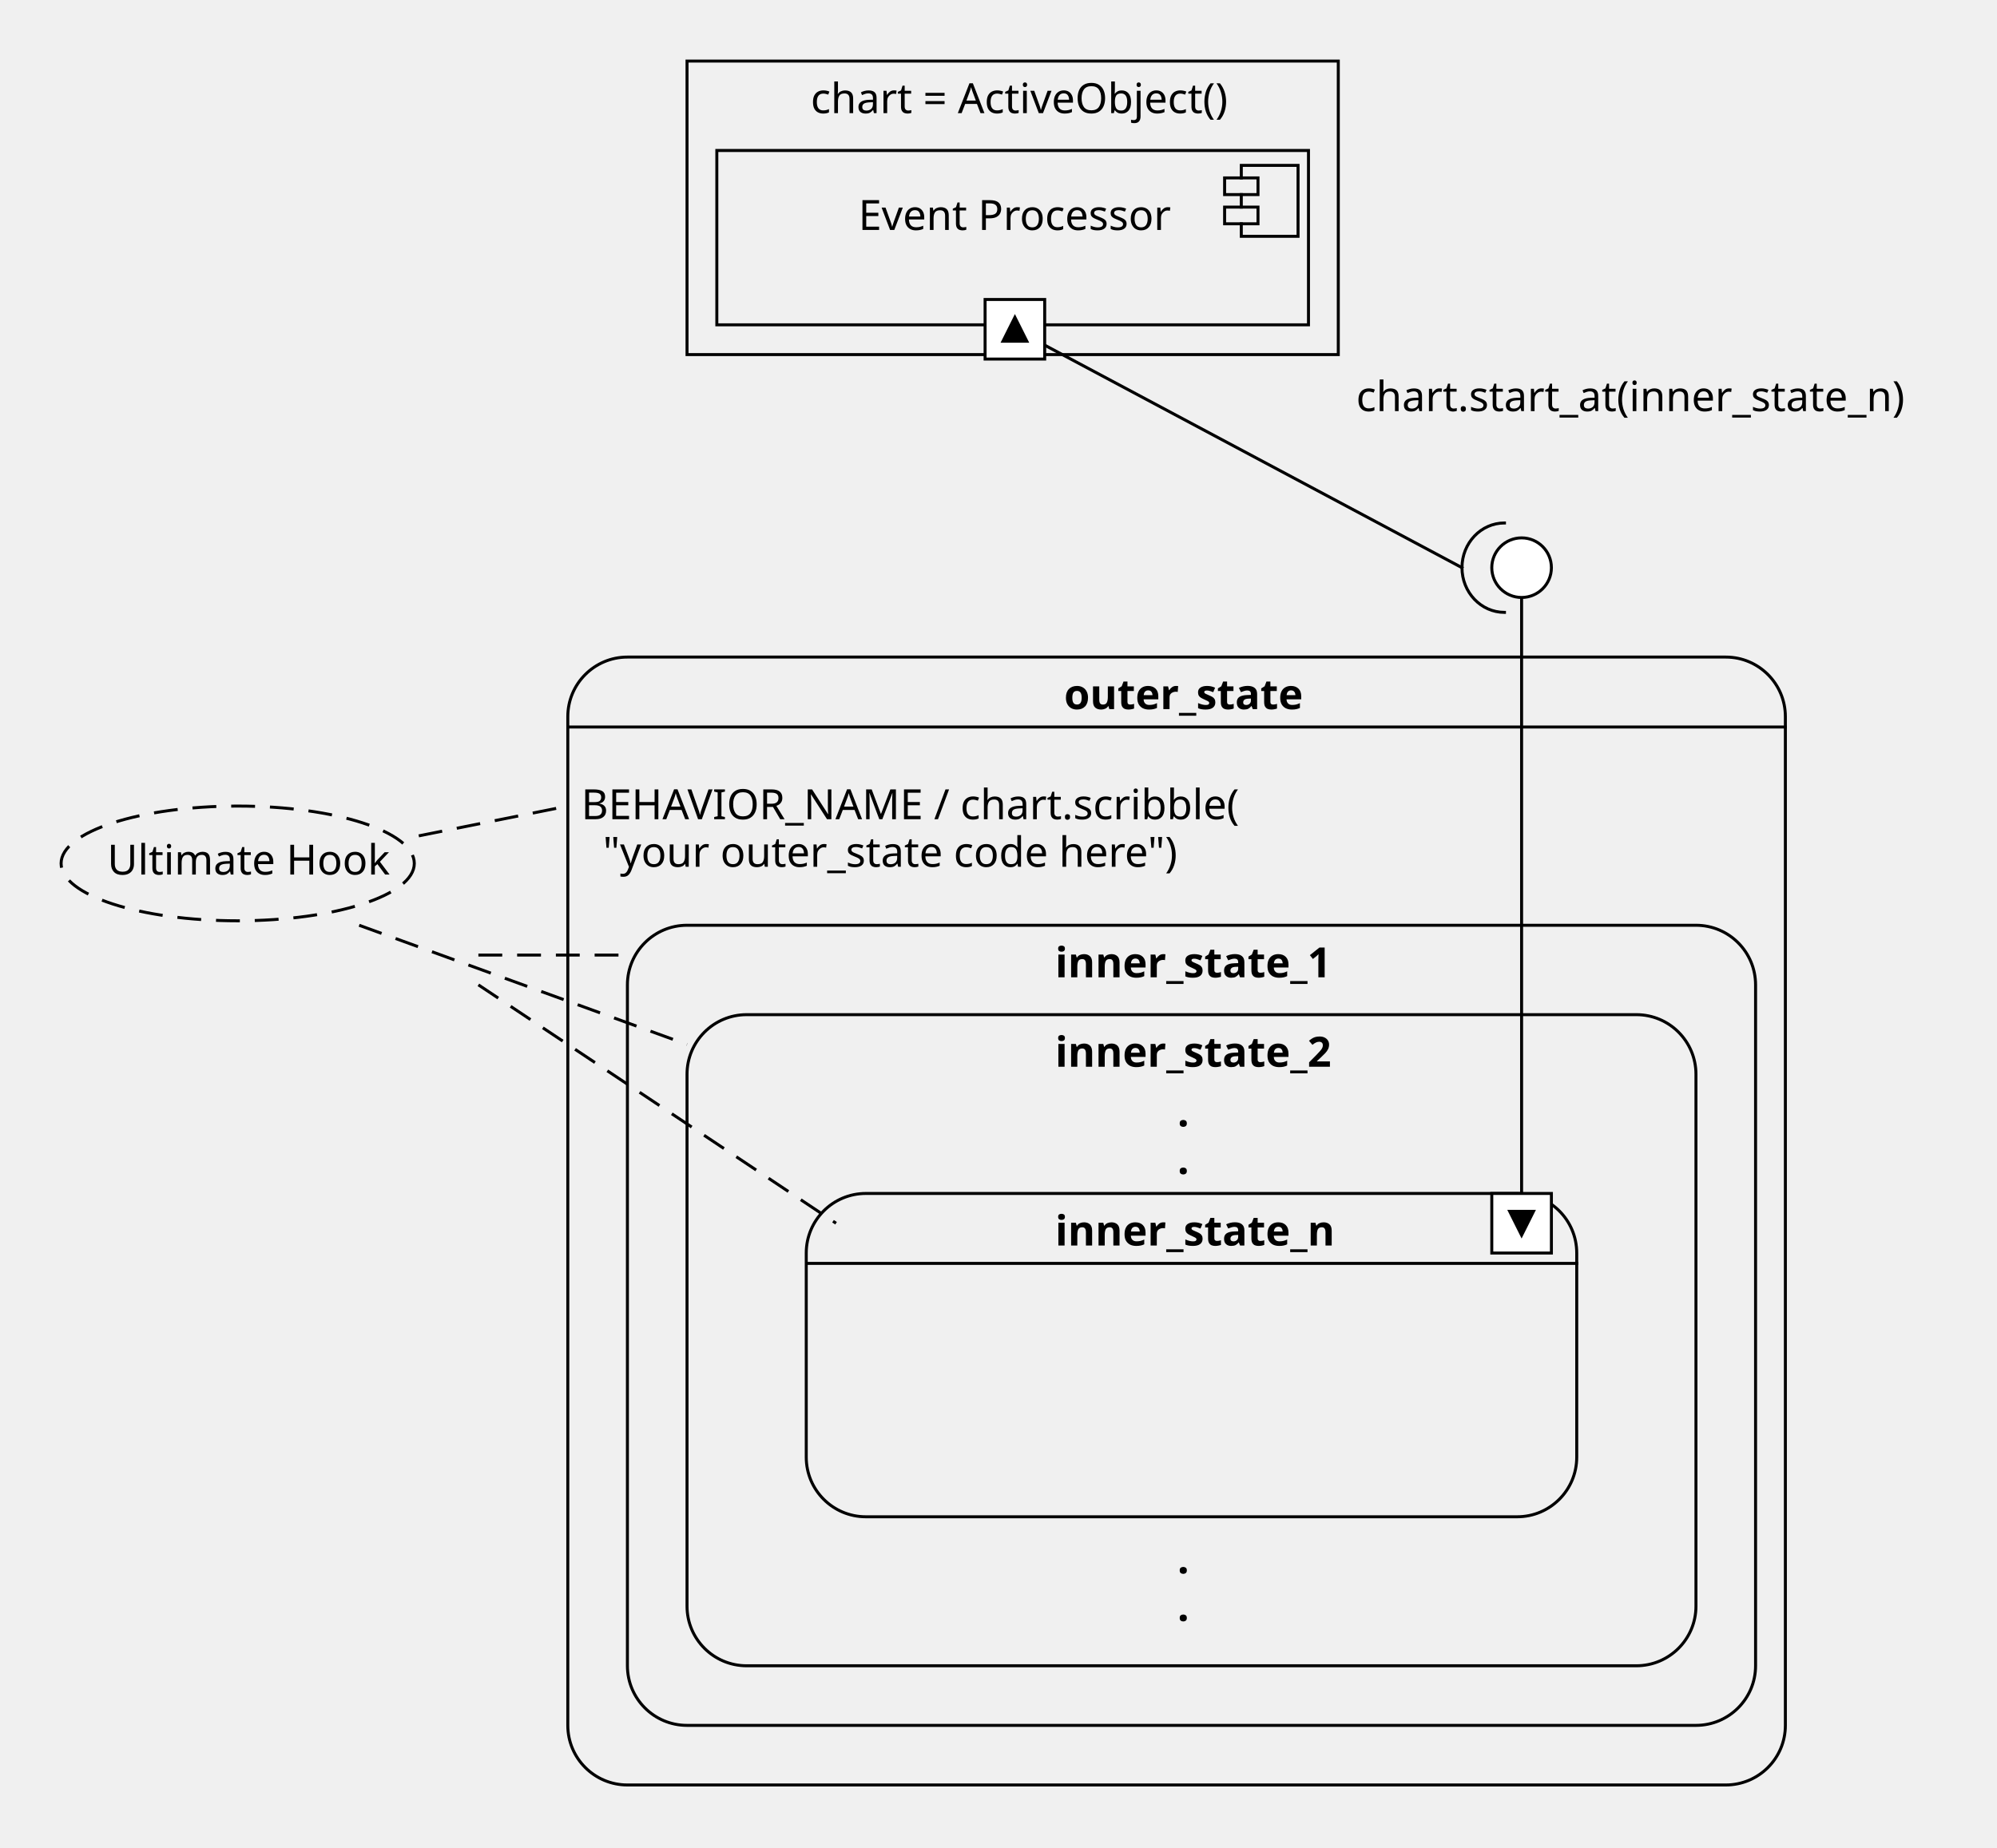
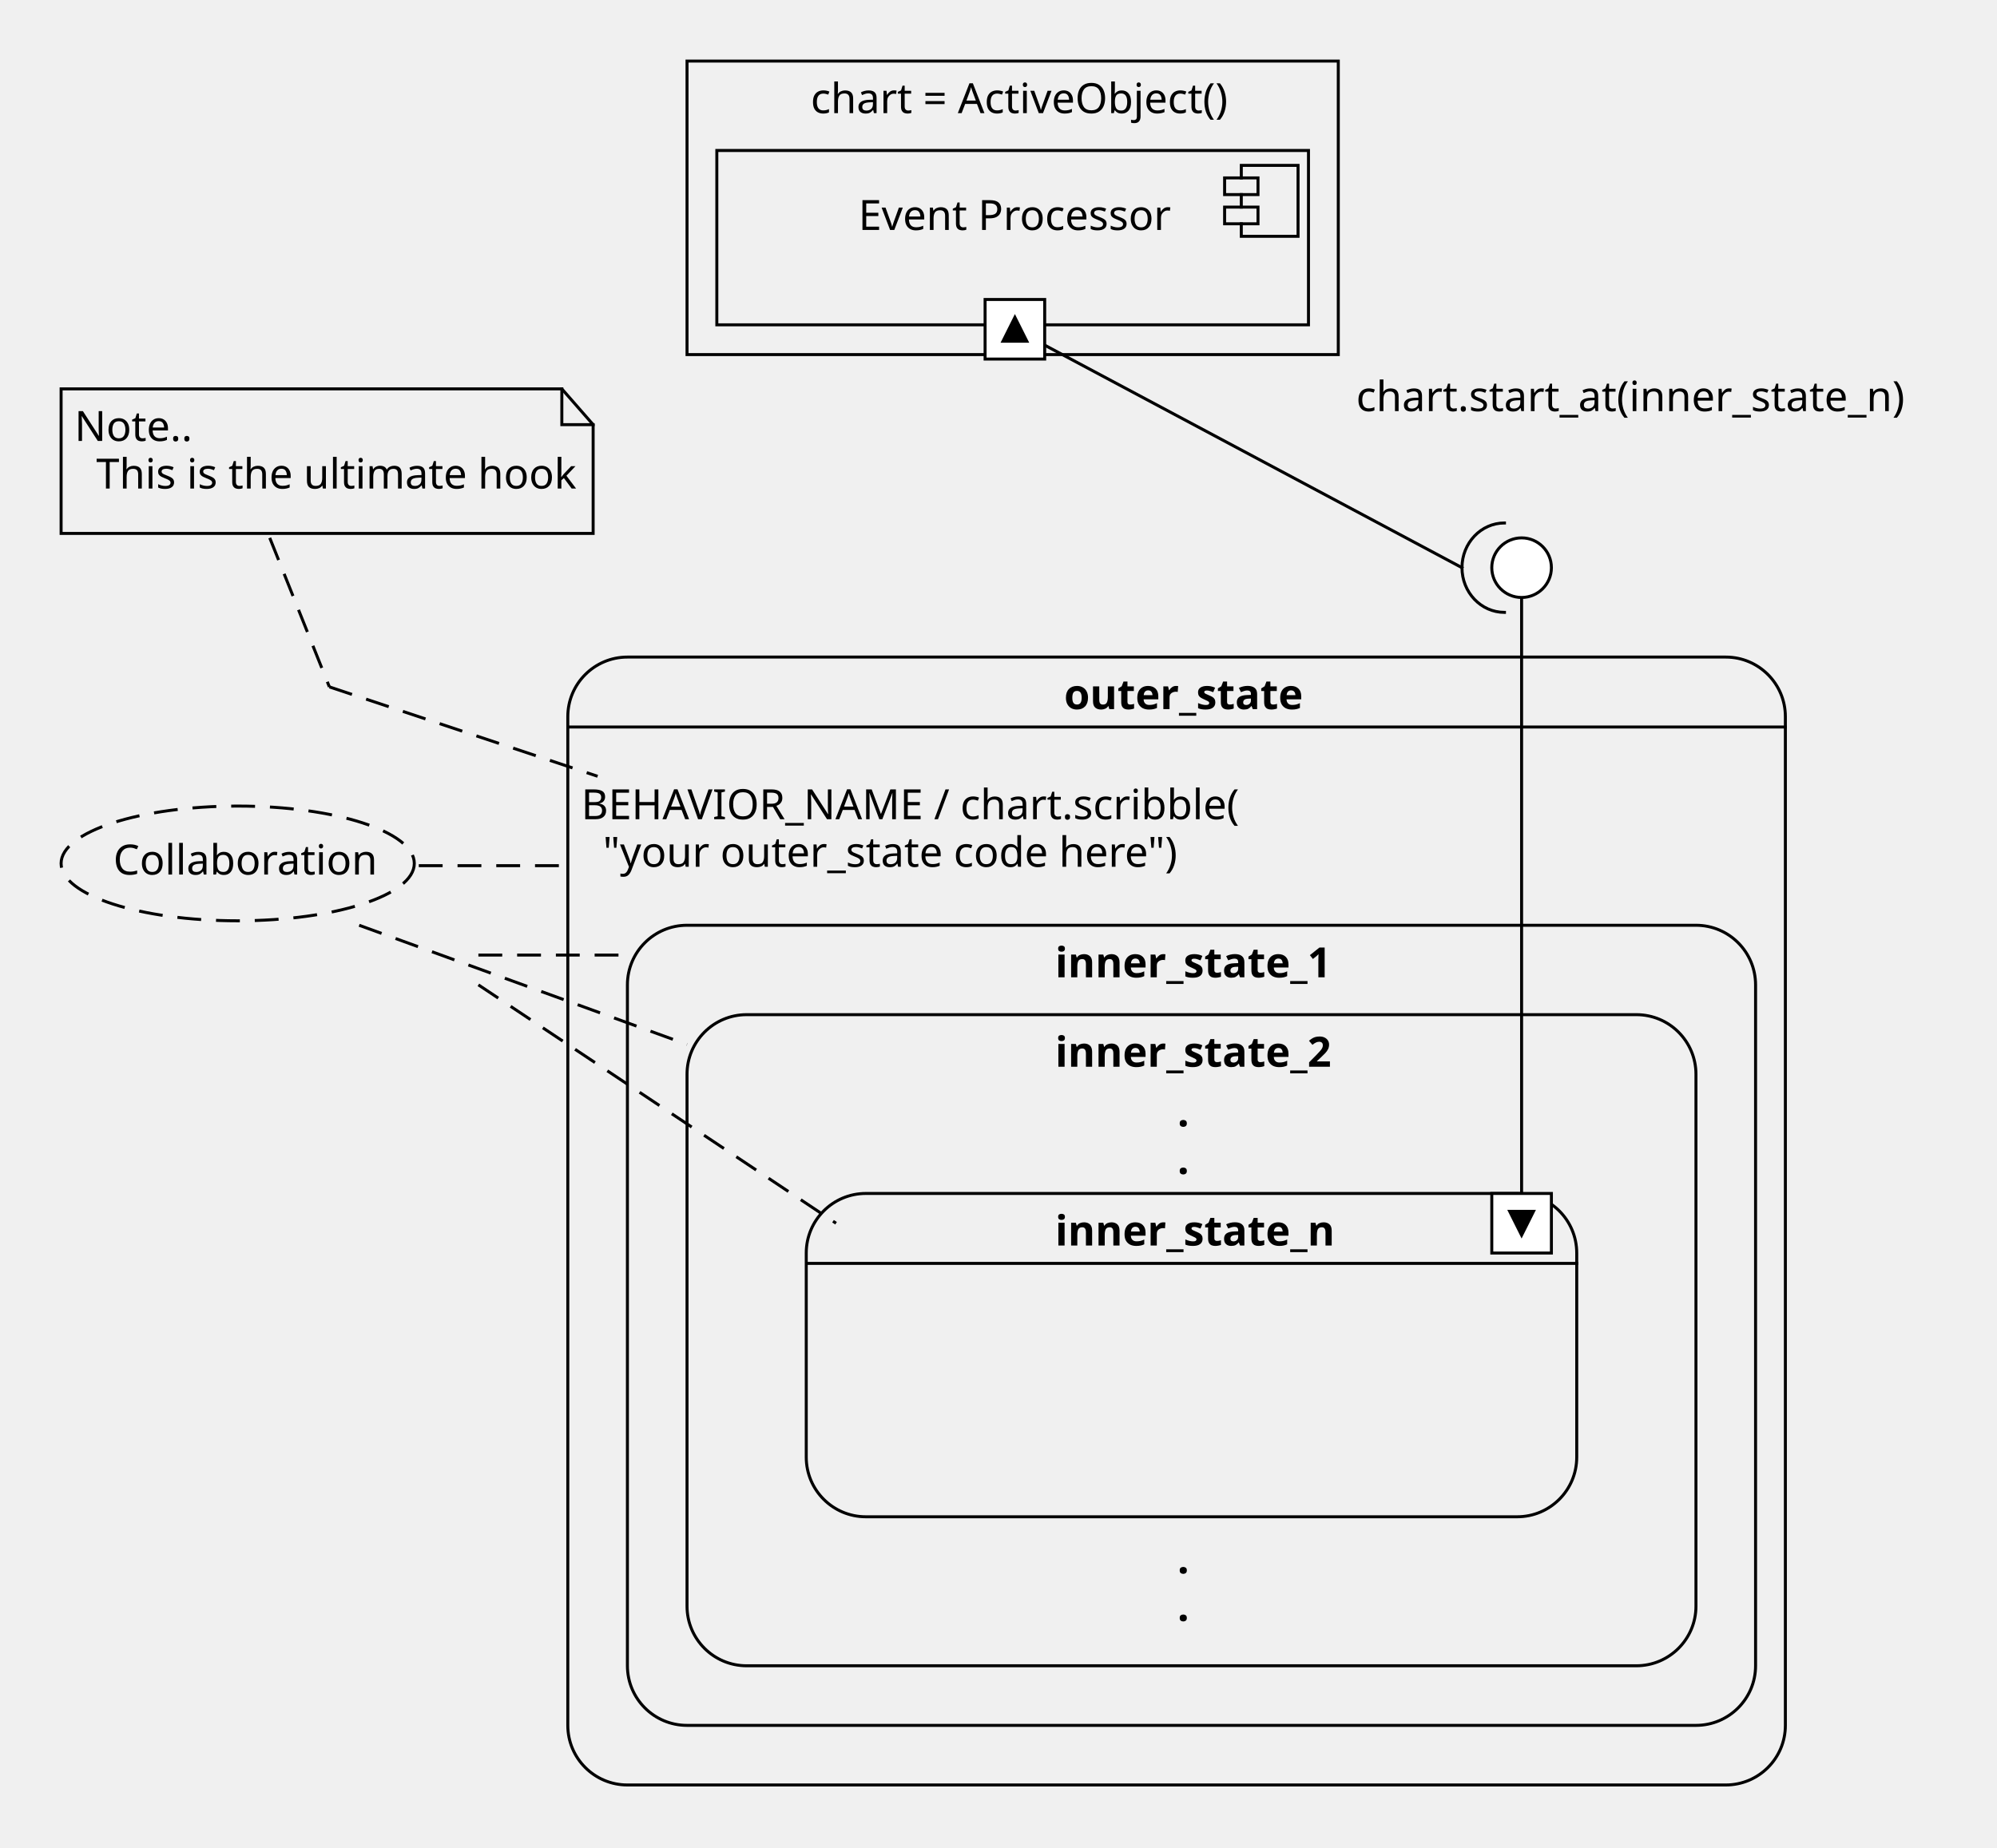
<svg xmlns="http://www.w3.org/2000/svg" fill-opacity="1" color-rendering="auto" color-interpolation="auto" text-rendering="auto" stroke="black" stroke-linecap="square" width="670" stroke-miterlimit="10" shape-rendering="auto" stroke-opacity="1" fill="black" stroke-dasharray="none" font-weight="normal" stroke-width="1" viewBox="110 10 670 620" height="620" font-family="'Dialog'" font-style="normal" stroke-linejoin="miter" font-size="12px" stroke-dashoffset="0" image-rendering="auto">
  <defs id="genericDefs" />
  <g>
    <defs id="defs1">
      <clipPath clipPathUnits="userSpaceOnUse" id="clipPath1">
        <path d="M0 0 L2147483647 0 L2147483647 2147483647 L0 2147483647 L0 0 Z" />
      </clipPath>
      <clipPath clipPathUnits="userSpaceOnUse" id="clipPath2">
+         <path d="M0 0 L0 50 L180 50 L180 0 Z" />
+       </clipPath>
+       <clipPath clipPathUnits="userSpaceOnUse" id="clipPath3">
        <path d="M0 0 L0 40 L120 40 L120 0 Z" />
      </clipPath>
-       <clipPath clipPathUnits="userSpaceOnUse" id="clipPath3">
+       <clipPath clipPathUnits="userSpaceOnUse" id="clipPath4">
        <path d="M0 0 L0 50 L20 50 L20 0 Z" />
      </clipPath>
-       <clipPath clipPathUnits="userSpaceOnUse" id="clipPath4">
+       <clipPath clipPathUnits="userSpaceOnUse" id="clipPath5">
        <path d="M0 0 L0 220 L340 220 L340 0 Z" />
      </clipPath>
-       <clipPath clipPathUnits="userSpaceOnUse" id="clipPath5">
+       <clipPath clipPathUnits="userSpaceOnUse" id="clipPath6">
        <path d="M0 0 L0 270 L380 270 L380 0 Z" />
      </clipPath>
-       <clipPath clipPathUnits="userSpaceOnUse" id="clipPath6">
+       <clipPath clipPathUnits="userSpaceOnUse" id="clipPath7">
        <path d="M0 0 L0 110 L260 110 L260 0 Z" />
      </clipPath>
-       <clipPath clipPathUnits="userSpaceOnUse" id="clipPath7">
+       <clipPath clipPathUnits="userSpaceOnUse" id="clipPath8">
        <path d="M0 0 L0 380 L410 380 L410 0 Z" />
      </clipPath>
-       <clipPath clipPathUnits="userSpaceOnUse" id="clipPath8">
+       <clipPath clipPathUnits="userSpaceOnUse" id="clipPath9">
        <path d="M0 0 L0 30 L200 30 L200 0 Z" />
      </clipPath>
-       <clipPath clipPathUnits="userSpaceOnUse" id="clipPath9">
+       <clipPath clipPathUnits="userSpaceOnUse" id="clipPath10">
        <path d="M0 0 L0 60 L200 60 L200 0 Z" />
      </clipPath>
-       <clipPath clipPathUnits="userSpaceOnUse" id="clipPath10">
+       <clipPath clipPathUnits="userSpaceOnUse" id="clipPath11">
        <path d="M0 0 L0 100 L220 100 L220 0 Z" />
      </clipPath>
-       <clipPath clipPathUnits="userSpaceOnUse" id="clipPath11">
+       <clipPath clipPathUnits="userSpaceOnUse" id="clipPath12">
+         <path d="M0 0 L0 110 L140 110 L140 0 Z" />
+       </clipPath>
+       <clipPath clipPathUnits="userSpaceOnUse" id="clipPath13">
        <path d="M0 0 L0 110 L150 110 L150 0 Z" />
      </clipPath>
-       <clipPath clipPathUnits="userSpaceOnUse" id="clipPath12">
+       <clipPath clipPathUnits="userSpaceOnUse" id="clipPath14">
        <path d="M0 0 L0 70 L140 70 L140 0 Z" />
      </clipPath>
-       <clipPath clipPathUnits="userSpaceOnUse" id="clipPath13">
+       <clipPath clipPathUnits="userSpaceOnUse" id="clipPath15">
        <path d="M0 0 L0 30 L80 30 L80 0 Z" />
      </clipPath>
-       <clipPath clipPathUnits="userSpaceOnUse" id="clipPath14">
-         <path d="M0 0 L0 40 L80 40 L80 0 Z" />
-       </clipPath>
-       <clipPath clipPathUnits="userSpaceOnUse" id="clipPath15">
+       <clipPath clipPathUnits="userSpaceOnUse" id="clipPath16">
        <path d="M0 0 L0 120 L190 120 L190 0 Z" />
      </clipPath>
-       <clipPath clipPathUnits="userSpaceOnUse" id="clipPath16">
+       <clipPath clipPathUnits="userSpaceOnUse" id="clipPath17">
        <path d="M0 0 L0 250 L30 250 L30 0 Z" />
      </clipPath>
    </defs>
+     <g fill="rgb(255,255,255)" fill-opacity="0" transform="translate(130,140)" stroke-opacity="0" stroke="rgb(255,255,255)">
+       <path d="M0.5 0.5 L168.5 0.5 L179 12.5 L179 49 L0.5 49 Z" stroke="none" clip-path="url(#clipPath2)" />
+     </g>
+     <g transform="translate(130,140)">
+       <path fill="none" d="M0.5 0.5 L168.5 0.5 L179 12.5 L179 49 L0.5 49 Z" clip-path="url(#clipPath2)" />
+       <path fill="none" d="M168.5 0.5 L168.5 12.5 L179 12.5" clip-path="url(#clipPath2)" />
+       <text x="5" font-size="14px" y="17.969" clip-path="url(#clipPath2)" font-family="sans-serif" stroke="none" xml:space="preserve">Note..</text>
+       <text x="5" font-size="14px" y="33.938" clip-path="url(#clipPath2)" font-family="sans-serif" stroke="none" xml:space="preserve">  This is the ultimate hook</text>
+     </g>
    <g fill="rgb(255,255,255)" fill-opacity="0" transform="translate(130,280)" stroke-opacity="0" stroke="rgb(255,255,255)">
-       <ellipse rx="59.25" ry="19.25" clip-path="url(#clipPath2)" cx="59.75" cy="19.75" stroke="none" />
+       <ellipse rx="59.25" ry="19.25" clip-path="url(#clipPath3)" cx="59.75" cy="19.75" stroke="none" />
    </g>
    <g stroke-dasharray="8,5" stroke-miterlimit="5" transform="translate(130,280)" stroke-linecap="butt">
-       <ellipse rx="59.25" fill="none" ry="19.25" clip-path="url(#clipPath2)" cx="59.75" cy="19.75" />
-       <text x="16" font-size="14px" y="23.484" clip-path="url(#clipPath2)" font-family="sans-serif" stroke="none" xml:space="preserve">Ultimate Hook</text>
+       <ellipse rx="59.25" fill="none" ry="19.25" clip-path="url(#clipPath3)" cx="59.75" cy="19.75" />
+       <text x="18" font-size="14px" y="23.484" clip-path="url(#clipPath3)" font-family="sans-serif" stroke="none" xml:space="preserve">Collaboration</text>
    </g>
    <g font-size="14px" font-weight="bold" font-family="sans-serif" transform="translate(500,520)">
-       <text x="5" xml:space="preserve" y="17.969" clip-path="url(#clipPath3)" stroke="none">.</text>
-       <text x="5" xml:space="preserve" y="33.938" clip-path="url(#clipPath3)" stroke="none">.</text>
+       <text x="5" xml:space="preserve" y="17.969" clip-path="url(#clipPath4)" stroke="none">.</text>
+       <text x="5" xml:space="preserve" y="33.938" clip-path="url(#clipPath4)" stroke="none">.</text>
    </g>
    <g font-size="14px" font-weight="bold" font-family="sans-serif" transform="translate(500,370)">
-       <text x="5" xml:space="preserve" y="17.969" clip-path="url(#clipPath3)" stroke="none">.</text>
-       <text x="5" xml:space="preserve" y="33.938" clip-path="url(#clipPath3)" stroke="none">.</text>
+       <text x="5" xml:space="preserve" y="17.969" clip-path="url(#clipPath4)" stroke="none">.</text>
+       <text x="5" xml:space="preserve" y="33.938" clip-path="url(#clipPath4)" stroke="none">.</text>
    </g>
    <g fill="rgb(255,255,255)" fill-opacity="0" transform="translate(340,350)" stroke-opacity="0" stroke="rgb(255,255,255)">
-       <rect x="0.5" y="0.5" clip-path="url(#clipPath4)" width="338.5" rx="20" ry="20" height="218.5" stroke="none" />
+       <rect x="0.5" y="0.5" clip-path="url(#clipPath5)" width="338.5" rx="20" ry="20" height="218.5" stroke="none" />
    </g>
    <g transform="translate(340,350)">
-       <rect x="0.5" y="0.5" clip-path="url(#clipPath4)" fill="none" width="338.5" rx="20" ry="20" height="218.5" />
-       <text x="124" font-size="14px" y="17.969" clip-path="url(#clipPath4)" font-family="sans-serif" stroke="none" font-weight="bold" xml:space="preserve">inner_state_2</text>
+       <rect x="0.5" y="0.5" clip-path="url(#clipPath5)" fill="none" width="338.5" rx="20" ry="20" height="218.5" />
+       <text x="124" font-size="14px" y="17.969" clip-path="url(#clipPath5)" font-family="sans-serif" stroke="none" font-weight="bold" xml:space="preserve">inner_state_2</text>
    </g>
    <g fill="rgb(255,255,255)" fill-opacity="0" transform="translate(320,320)" stroke-opacity="0" stroke="rgb(255,255,255)">
-       <rect x="0.5" y="0.5" clip-path="url(#clipPath5)" width="378.5" rx="20" ry="20" height="268.5" stroke="none" />
+       <rect x="0.5" y="0.5" clip-path="url(#clipPath6)" width="378.5" rx="20" ry="20" height="268.5" stroke="none" />
    </g>
    <g transform="translate(320,320)">
-       <rect x="0.5" y="0.5" clip-path="url(#clipPath5)" fill="none" width="378.5" rx="20" ry="20" height="268.5" />
-       <text x="144" font-size="14px" y="17.969" clip-path="url(#clipPath5)" font-family="sans-serif" stroke="none" font-weight="bold" xml:space="preserve">inner_state_1</text>
+       <rect x="0.5" y="0.5" clip-path="url(#clipPath6)" fill="none" width="378.5" rx="20" ry="20" height="268.5" />
+       <text x="144" font-size="14px" y="17.969" clip-path="url(#clipPath6)" font-family="sans-serif" stroke="none" font-weight="bold" xml:space="preserve">inner_state_1</text>
    </g>
    <g fill="rgb(255,255,255)" fill-opacity="0" transform="translate(380,410)" stroke-opacity="0" stroke="rgb(255,255,255)">
-       <rect x="0.5" y="0.5" clip-path="url(#clipPath6)" width="258.5" rx="20" ry="20" height="108.5" stroke="none" />
+       <rect x="0.5" y="0.5" clip-path="url(#clipPath7)" width="258.5" rx="20" ry="20" height="108.5" stroke="none" />
    </g>
    <g transform="translate(380,410)">
-       <rect x="0.5" y="0.5" clip-path="url(#clipPath6)" fill="none" width="258.5" rx="20" ry="20" height="108.5" />
-       <text x="84" font-size="14px" y="17.969" clip-path="url(#clipPath6)" font-family="sans-serif" stroke="none" font-weight="bold" xml:space="preserve">inner_state_n</text>
-       <path fill="none" d="M1 23.969 L259 23.969" clip-path="url(#clipPath6)" />
+       <rect x="0.5" y="0.5" clip-path="url(#clipPath7)" fill="none" width="258.5" rx="20" ry="20" height="108.5" />
+       <text x="84" font-size="14px" y="17.969" clip-path="url(#clipPath7)" font-family="sans-serif" stroke="none" font-weight="bold" xml:space="preserve">inner_state_n</text>
+       <path fill="none" d="M1 23.969 L259 23.969" clip-path="url(#clipPath7)" />
    </g>
    <g fill="rgb(255,255,255)" fill-opacity="0" transform="translate(300,230)" stroke-opacity="0" stroke="rgb(255,255,255)">
-       <rect x="0.5" y="0.5" clip-path="url(#clipPath7)" width="408.5" rx="20" ry="20" height="378.5" stroke="none" />
+       <rect x="0.5" y="0.5" clip-path="url(#clipPath8)" width="408.5" rx="20" ry="20" height="378.5" stroke="none" />
    </g>
    <g transform="translate(300,230)">
-       <rect x="0.5" y="0.5" clip-path="url(#clipPath7)" fill="none" width="408.5" rx="20" ry="20" height="378.5" />
-       <text x="167" font-size="14px" y="17.969" clip-path="url(#clipPath7)" font-family="sans-serif" stroke="none" font-weight="bold" xml:space="preserve">outer_state</text>
-       <path fill="none" d="M1 23.969 L409 23.969" clip-path="url(#clipPath7)" />
-       <text x="5" font-size="14px" y="54.906" clip-path="url(#clipPath7)" font-family="sans-serif" stroke="none" xml:space="preserve">BEHAVIOR_NAME / chart.scribble(</text>
-       <text x="5" font-size="14px" y="70.875" clip-path="url(#clipPath7)" font-family="sans-serif" stroke="none" xml:space="preserve">  "your outer_state code here")</text>
+       <rect x="0.5" y="0.5" clip-path="url(#clipPath8)" fill="none" width="408.5" rx="20" ry="20" height="378.5" />
+       <text x="167" font-size="14px" y="17.969" clip-path="url(#clipPath8)" font-family="sans-serif" stroke="none" font-weight="bold" xml:space="preserve">outer_state</text>
+       <path fill="none" d="M1 23.969 L409 23.969" clip-path="url(#clipPath8)" />
+       <text x="5" font-size="14px" y="54.906" clip-path="url(#clipPath8)" font-family="sans-serif" stroke="none" xml:space="preserve">BEHAVIOR_NAME / chart.scribble(</text>
+       <text x="5" font-size="14px" y="70.875" clip-path="url(#clipPath8)" font-family="sans-serif" stroke="none" xml:space="preserve">  "your outer_state code here")</text>
    </g>
    <g font-family="sans-serif" font-size="14px" transform="translate(560,130)">
-       <text x="5" xml:space="preserve" y="17.969" clip-path="url(#clipPath8)" stroke="none">chart.start_at(inner_state_n)</text>
+       <text x="5" xml:space="preserve" y="17.969" clip-path="url(#clipPath9)" stroke="none">chart.start_at(inner_state_n)</text>
    </g>
    <g fill="rgb(255,255,255)" fill-opacity="0" transform="translate(350,60)" stroke-opacity="0" stroke="rgb(255,255,255)">
-       <rect x="170.86" width="11.2" height="5.6" y="9.7" clip-path="url(#clipPath9)" stroke="none" />
+       <rect x="170.86" width="11.2" height="5.6" y="9.7" clip-path="url(#clipPath10)" stroke="none" />
    </g>
    <g transform="translate(350,60)">
-       <rect fill="none" x="170.86" width="11.2" height="5.6" y="9.7" clip-path="url(#clipPath9)" />
+       <rect fill="none" x="170.86" width="11.2" height="5.6" y="9.7" clip-path="url(#clipPath10)" />
    </g>
    <g fill="rgb(255,255,255)" fill-opacity="0" transform="translate(350,60)" stroke-opacity="0" stroke="rgb(255,255,255)">
-       <rect x="170.86" width="11.2" height="5.6" y="19.5" clip-path="url(#clipPath9)" stroke="none" />
+       <rect x="170.86" width="11.2" height="5.6" y="19.5" clip-path="url(#clipPath10)" stroke="none" />
    </g>
    <g transform="translate(350,60)">
-       <rect fill="none" x="170.86" width="11.2" height="5.6" y="19.5" clip-path="url(#clipPath9)" />
-       <path fill="none" d="M176.46 15.3 L176.46 19.5" clip-path="url(#clipPath9)" />
-       <path fill="none" d="M176.46 9.7 L176.46 5.5 L195.5 5.5 L195.5 29.3 L176.46 29.3 L176.46 25.1" clip-path="url(#clipPath9)" />
+       <rect fill="none" x="170.86" width="11.2" height="5.6" y="19.5" clip-path="url(#clipPath10)" />
+       <path fill="none" d="M176.46 15.3 L176.46 19.5" clip-path="url(#clipPath10)" />
+       <path fill="none" d="M176.46 9.7 L176.46 5.5 L195.5 5.5 L195.5 29.3 L176.46 29.3 L176.46 25.1" clip-path="url(#clipPath10)" />
    </g>
    <g fill="rgb(255,255,255)" fill-opacity="0" transform="translate(350,60)" stroke-opacity="0" stroke="rgb(255,255,255)">
-       <rect x="0.5" width="198.5" height="58.5" y="0.5" clip-path="url(#clipPath9)" stroke="none" />
+       <rect x="0.5" width="198.5" height="58.5" y="0.5" clip-path="url(#clipPath10)" stroke="none" />
    </g>
    <g transform="translate(350,60)">
-       <rect fill="none" x="0.5" width="198.5" height="58.5" y="0.5" clip-path="url(#clipPath9)" />
-       <text x="48" font-size="14px" y="27.169" clip-path="url(#clipPath9)" font-family="sans-serif" stroke="none" xml:space="preserve">Event Processor</text>
+       <rect fill="none" x="0.5" width="198.5" height="58.5" y="0.5" clip-path="url(#clipPath10)" />
+       <text x="48" font-size="14px" y="27.169" clip-path="url(#clipPath10)" font-family="sans-serif" stroke="none" xml:space="preserve">Event Processor</text>
    </g>
    <g fill="rgb(255,255,255)" fill-opacity="0" transform="translate(340,30)" stroke-opacity="0" stroke="rgb(255,255,255)">
-       <rect x="0.5" width="218.5" height="98.5" y="0.5" clip-path="url(#clipPath10)" stroke="none" />
+       <rect x="0.5" width="218.5" height="98.5" y="0.5" clip-path="url(#clipPath11)" stroke="none" />
    </g>
    <g transform="translate(340,30)">
-       <rect fill="none" x="0.5" width="218.5" height="98.5" y="0.5" clip-path="url(#clipPath10)" />
-       <text x="42" font-size="14px" y="17.969" clip-path="url(#clipPath10)" font-family="sans-serif" stroke="none" xml:space="preserve">chart = ActiveObject()</text>
+       <rect fill="none" x="0.5" width="218.5" height="98.5" y="0.5" clip-path="url(#clipPath11)" />
+       <text x="42" font-size="14px" y="17.969" clip-path="url(#clipPath11)" font-family="sans-serif" stroke="none" xml:space="preserve">chart = ActiveObject()</text>
+     </g>
+     <g stroke-dasharray="8,5" stroke-miterlimit="5" transform="translate(190,180)" stroke-linecap="butt">
+       <path fill="none" d="M10.5 10.5 L30.5 60.5" clip-path="url(#clipPath12)" />
+       <path fill="none" d="M30.5 60.5 L120.5 90.5" clip-path="url(#clipPath12)" />
    </g>
    <g stroke-dasharray="8,5" stroke-miterlimit="5" transform="translate(260,330)" stroke-linecap="butt">
-       <path fill="none" d="M10.5 10.5 L130.5 90.5" clip-path="url(#clipPath11)" />
+       <path fill="none" d="M10.5 10.5 L130.5 90.5" clip-path="url(#clipPath13)" />
    </g>
    <g stroke-dasharray="8,5" stroke-miterlimit="5" transform="translate(220,310)" stroke-linecap="butt">
-       <path fill="none" d="M10.5 10.5 L120.5 50.5" clip-path="url(#clipPath12)" />
+       <path fill="none" d="M10.5 10.5 L120.5 50.5" clip-path="url(#clipPath14)" />
    </g>
    <g stroke-dasharray="8,5" stroke-miterlimit="5" transform="translate(260,320)" stroke-linecap="butt">
-       <path fill="none" d="M10.5 10.5 L60.5 10.5" clip-path="url(#clipPath13)" />
+       <path fill="none" d="M10.5 10.5 L60.5 10.5" clip-path="url(#clipPath15)" />
    </g>
-     <g stroke-dasharray="8,5" stroke-miterlimit="5" transform="translate(240,270)" stroke-linecap="butt">
-       <path fill="none" d="M10.5 20.5 L60.5 10.5" clip-path="url(#clipPath14)" />
+     <g stroke-dasharray="8,5" stroke-miterlimit="5" transform="translate(240,290)" stroke-linecap="butt">
+       <path fill="none" d="M10.5 10.5 L60.5 10.5" clip-path="url(#clipPath15)" />
    </g>
    <g transform="translate(440,110)">
-       <path fill="none" d="M11.382 10.971 L160.5 90.5" clip-path="url(#clipPath15)" />
-       <rect x="0.5" y="0.5" clip-path="url(#clipPath15)" fill="white" width="20" height="20" stroke="none" />
-       <rect fill="none" x="0.5" width="20" height="20" y="0.5" clip-path="url(#clipPath15)" />
-       <path d="M10.5 6.5 L14.5 14.5 L6.5 14.5 Z" clip-path="url(#clipPath15)" stroke="none" />
-       <path fill="none" d="M10.5 6.5 L14.5 14.5 L6.5 14.5 Z" clip-path="url(#clipPath15)" />
+       <path fill="none" d="M11.382 10.971 L160.5 90.5" clip-path="url(#clipPath16)" />
+       <rect x="0.5" y="0.5" clip-path="url(#clipPath16)" fill="white" width="20" height="20" stroke="none" />
+       <rect fill="none" x="0.5" width="20" height="20" y="0.5" clip-path="url(#clipPath16)" />
+       <path d="M10.5 6.5 L14.5 14.5 L6.5 14.5 Z" clip-path="url(#clipPath16)" stroke="none" />
+       <path fill="none" d="M10.5 6.5 L14.5 14.5 L6.5 14.5 Z" clip-path="url(#clipPath16)" />
    </g>
    <g fill="rgb(255,255,255)" fill-opacity="0" transform="translate(440,110)" stroke-opacity="0" stroke="rgb(255,255,255)">
-       <path d="M174.75 75.5 A14.25 15 0 0 0 174.75 105.5" stroke="none" clip-path="url(#clipPath15)" />
+       <path d="M174.75 75.5 A14.25 15 0 0 0 174.75 105.5" stroke="none" clip-path="url(#clipPath16)" />
    </g>
    <g transform="translate(440,110)">
-       <path fill="none" d="M174.75 75.5 A14.25 15 0 0 0 174.75 105.5" clip-path="url(#clipPath15)" />
+       <path fill="none" d="M174.75 75.5 A14.25 15 0 0 0 174.75 105.5" clip-path="url(#clipPath16)" />
    </g>
    <g transform="translate(610,190)">
-       <path fill="none" d="M10.5 11.5 L10.5 230.5" clip-path="url(#clipPath16)" />
-       <circle fill="white" r="10" clip-path="url(#clipPath16)" cx="10.5" cy="10.5" stroke="none" />
-       <circle fill="none" r="10" clip-path="url(#clipPath16)" cx="10.5" cy="10.5" />
-       <rect x="0.5" y="220.5" clip-path="url(#clipPath16)" fill="white" width="20" height="20" stroke="none" />
-       <rect fill="none" x="0.5" width="20" height="20" y="220.5" clip-path="url(#clipPath16)" />
-       <path d="M6.5 226.5 L14.5 226.5 L10.5 234.5 Z" clip-path="url(#clipPath16)" stroke="none" />
-       <path fill="none" d="M6.5 226.5 L14.5 226.5 L10.5 234.5 Z" clip-path="url(#clipPath16)" />
+       <path fill="none" d="M10.5 11.5 L10.5 230.5" clip-path="url(#clipPath17)" />
+       <circle fill="white" r="10" clip-path="url(#clipPath17)" cx="10.5" cy="10.5" stroke="none" />
+       <circle fill="none" r="10" clip-path="url(#clipPath17)" cx="10.5" cy="10.5" />
+       <rect x="0.5" y="220.5" clip-path="url(#clipPath17)" fill="white" width="20" height="20" stroke="none" />
+       <rect fill="none" x="0.5" width="20" height="20" y="220.5" clip-path="url(#clipPath17)" />
+       <path d="M6.5 226.5 L14.5 226.5 L10.5 234.5 Z" clip-path="url(#clipPath17)" stroke="none" />
+       <path fill="none" d="M6.5 226.5 L14.5 226.5 L10.5 234.5 Z" clip-path="url(#clipPath17)" />
    </g>
  </g>
</svg>
